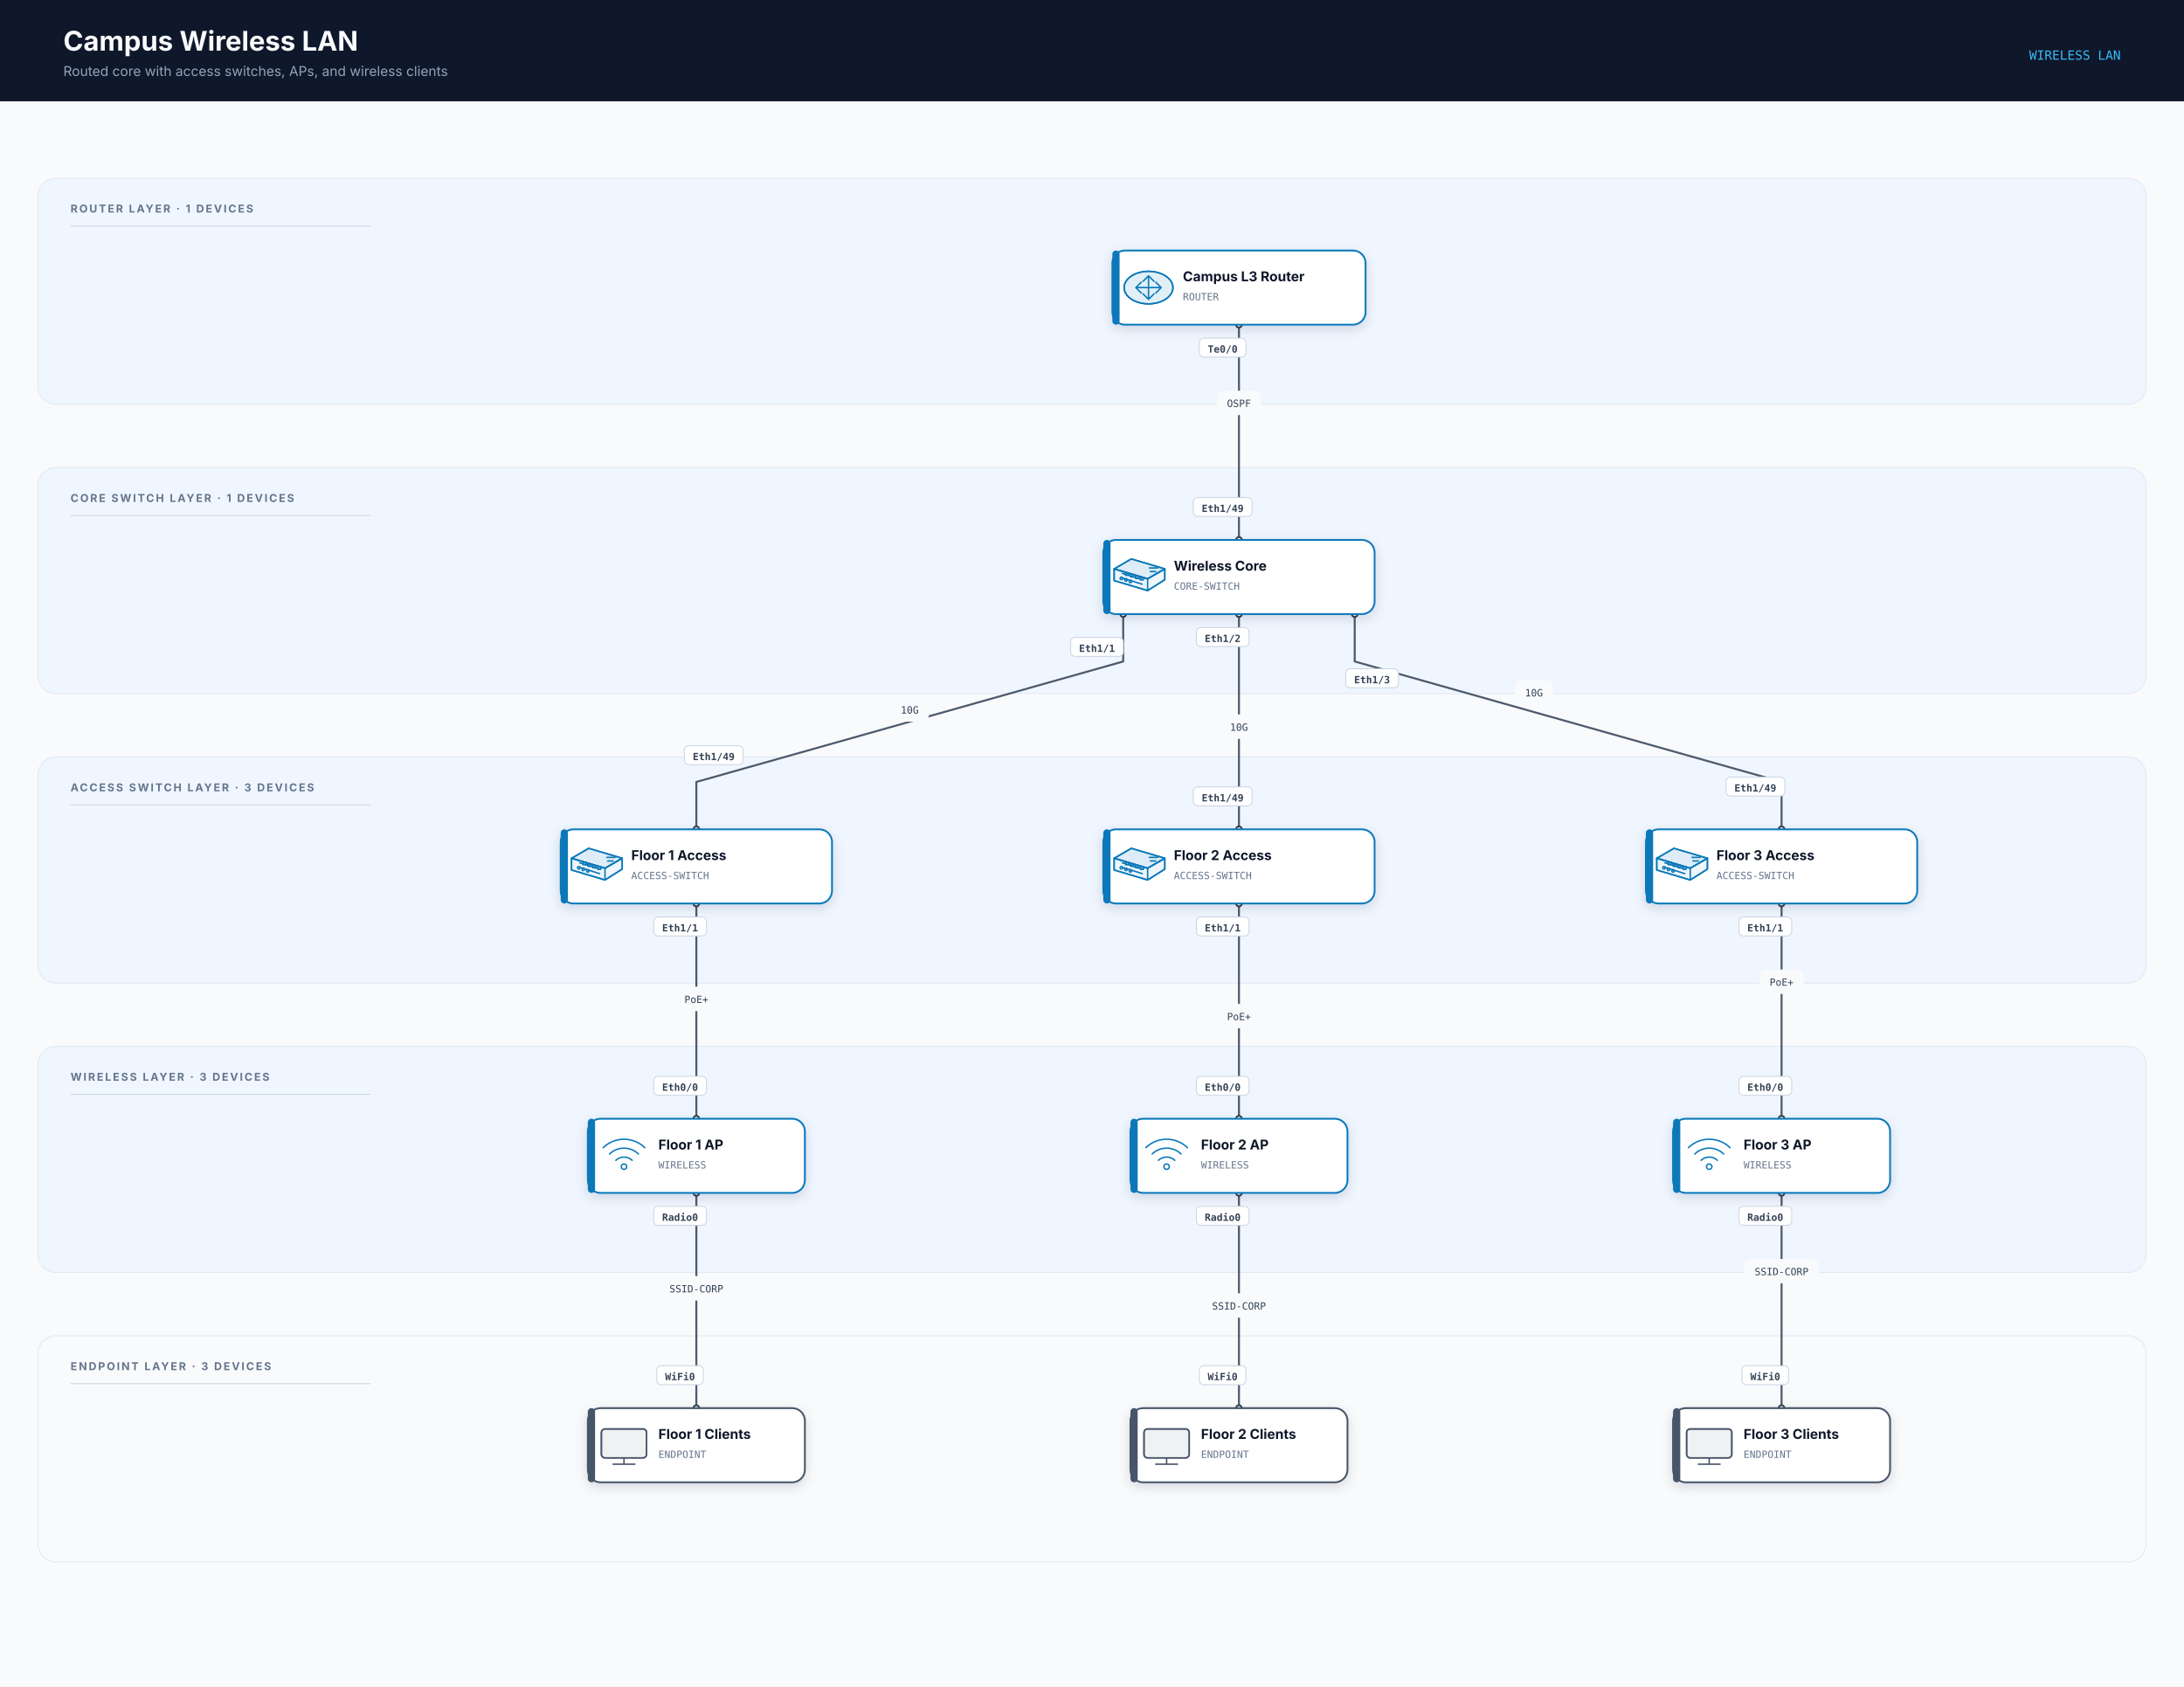
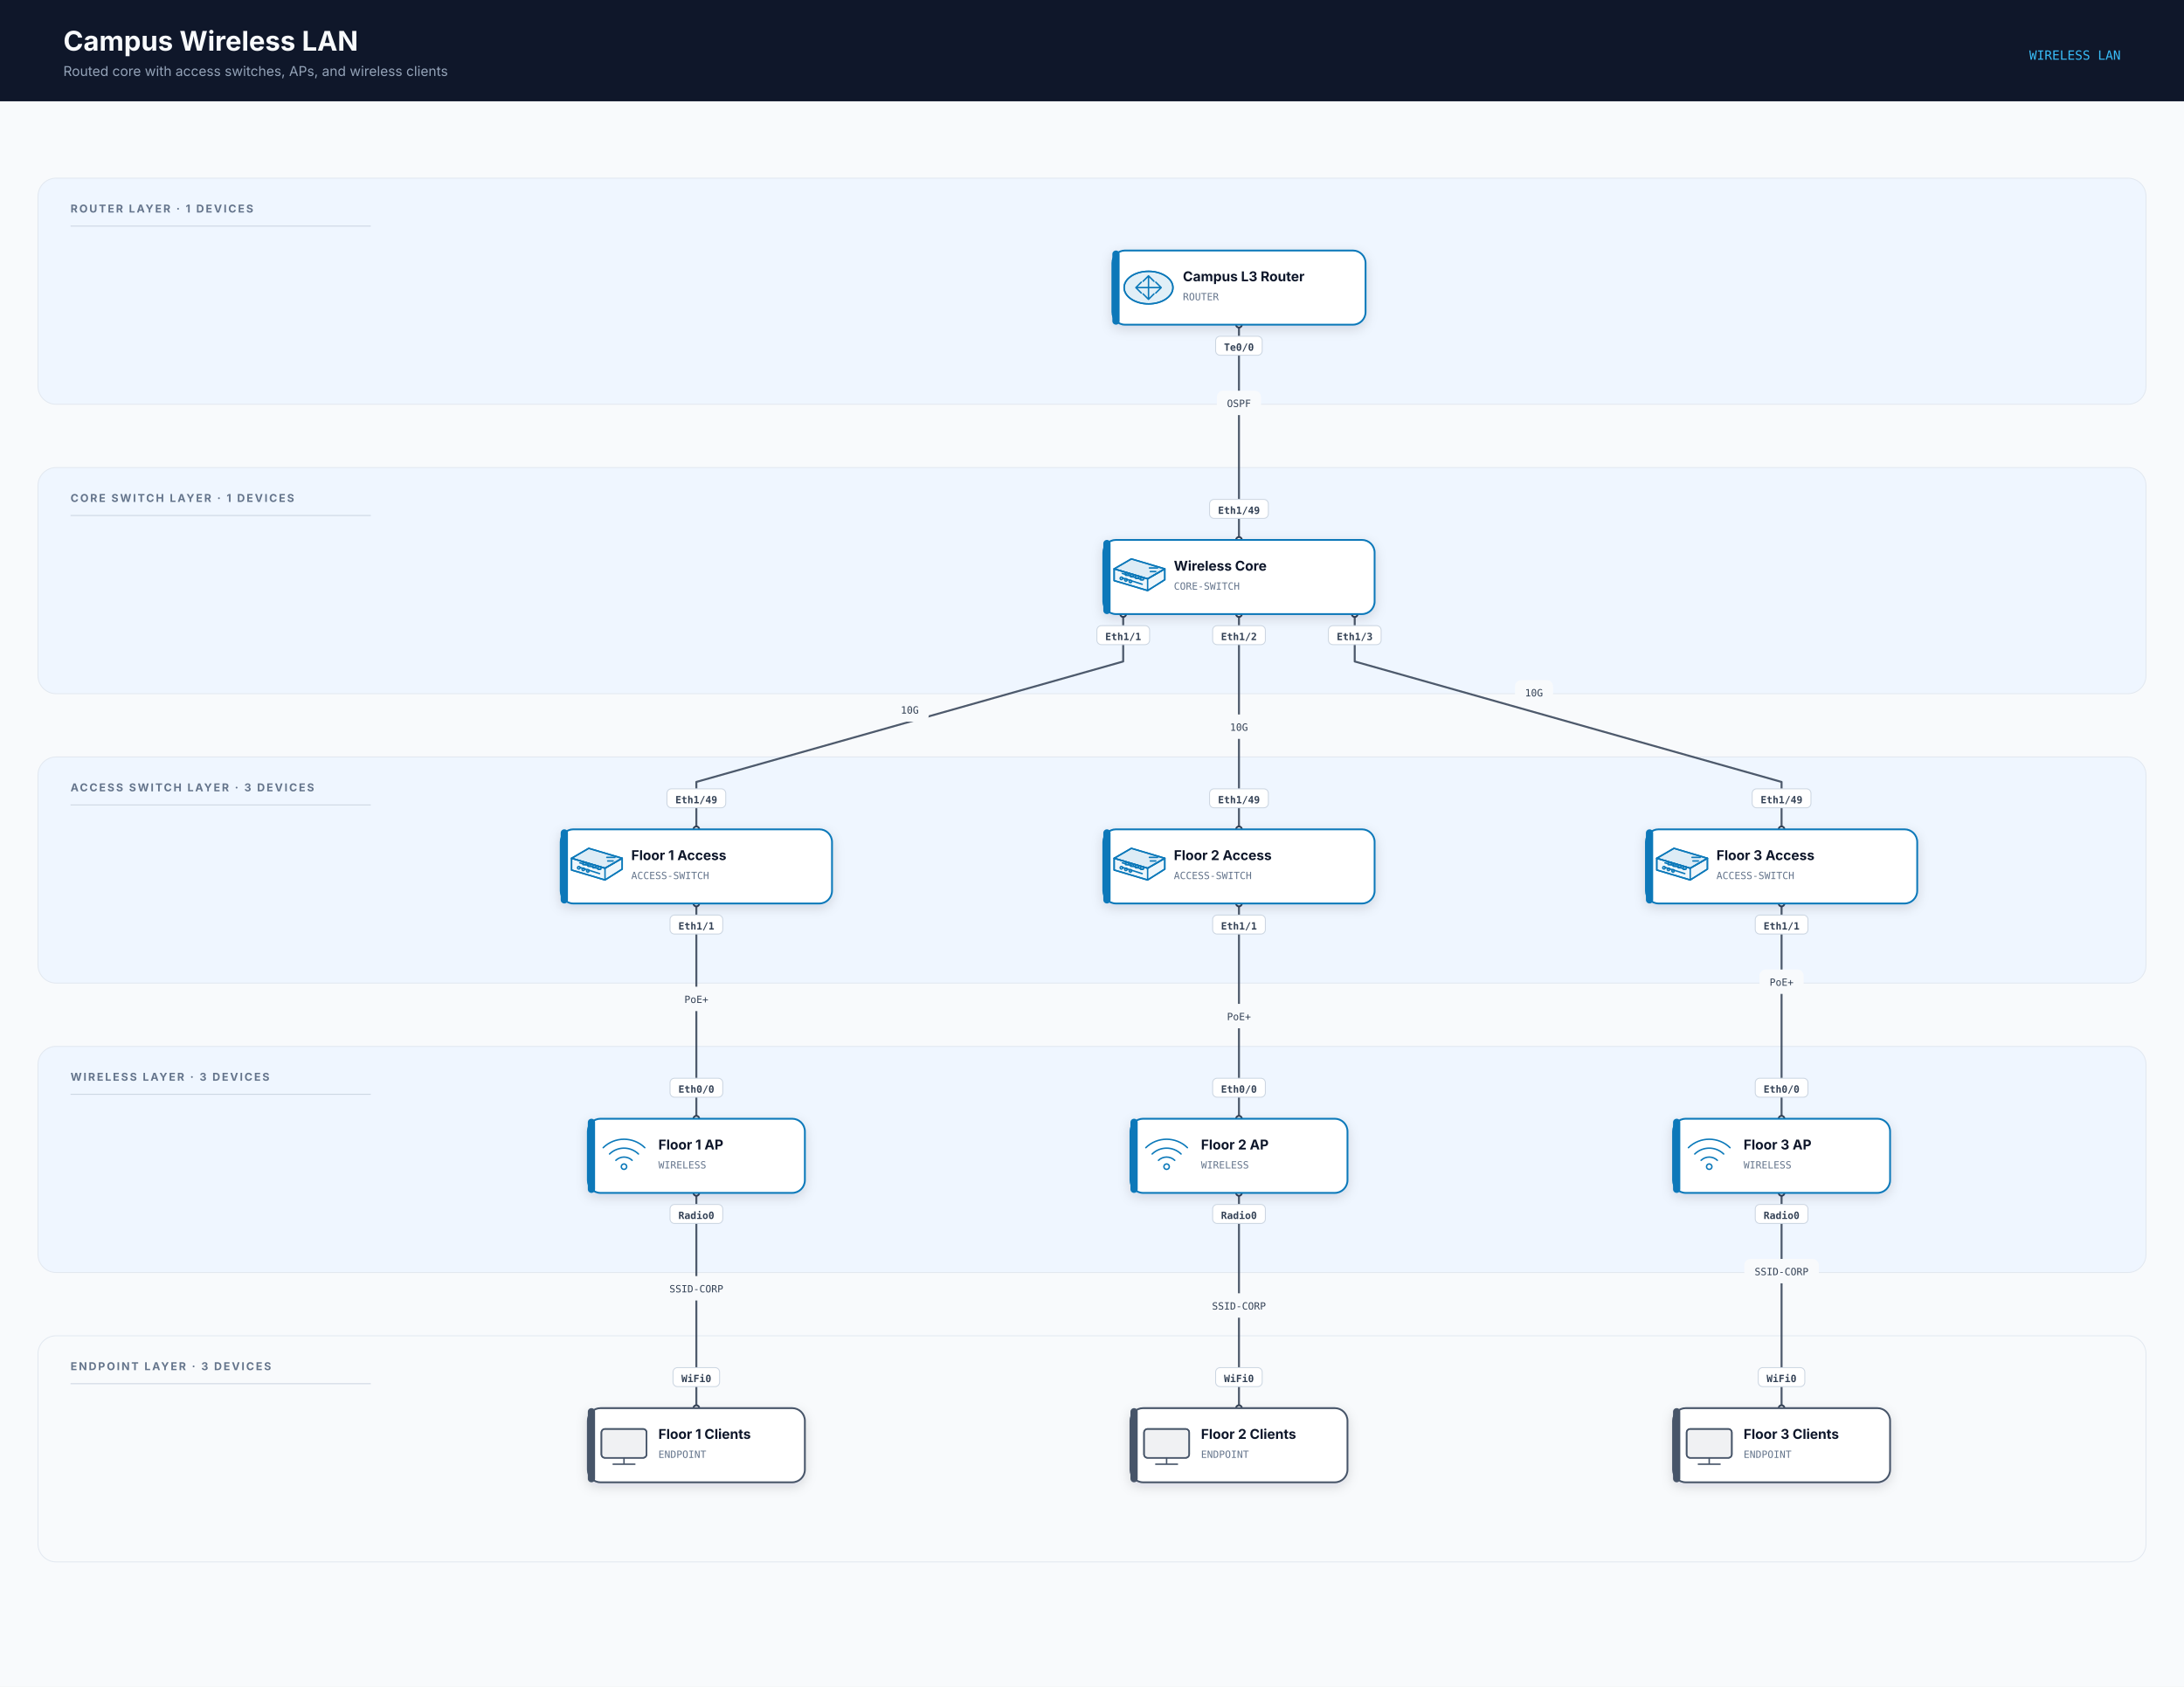
<svg xmlns="http://www.w3.org/2000/svg" class="theme-light" width="2415" height="1865" viewBox="0 0 2415 1865" role="img" shape-rendering="geometricPrecision">
  <defs>
    <filter id="shadow" x="-20%" y="-20%" width="140%" height="150%">
      <feDropShadow dx="0" dy="4" stdDeviation="6" flood-color="#0f172a" flood-opacity=".14" />
    </filter>
  </defs>
  <rect width="100%" height="100%" fill="#f8fafc" />
  <rect x="0" y="0" width="2415" height="112" fill="#0f172a" />
  <text x="70" y="56" fill="#f8fafc" font-family="Inter,Segoe UI,sans-serif" font-size="30" font-weight="700">Campus Wireless LAN</text>
  <text x="70" y="84" fill="#94a3b8" font-family="Inter,Segoe UI,sans-serif" font-size="15">Routed core with access switches, APs, and wireless clients</text>
  <text x="2345" y="66" text-anchor="end" fill="#38bdf8" font-family="ui-monospace,SFMono-Regular,monospace" font-size="14">WIRELESS LAN</text>
  <rect x="42" y="197.0" width="2331.0" height="250.0" rx="20" fill="#eff6ff" stroke="#e2e8f0" />
  <rect x="42" y="517.0" width="2331.0" height="250.0" rx="20" fill="#eff6ff" stroke="#e2e8f0" />
  <rect x="42" y="837.0" width="2331.0" height="250.0" rx="20" fill="#eff6ff" stroke="#e2e8f0" />
  <rect x="42" y="1157.0" width="2331.0" height="250.0" rx="20" fill="#eff6ff" stroke="#e2e8f0" />
  <rect x="42" y="1477.0" width="2331.0" height="250.0" rx="20" fill="#f8fafc" stroke="#e2e8f0" />
  <g id="row-headings">
    <g class="row-heading row-heading-router">
      <path d="M78 250.0 H410" stroke="#cbd5e1" stroke-width="1" />
      <text x="78" y="235.0" fill="#64748b" font-family="Inter,Segoe UI,sans-serif" font-size="12" font-weight="700" letter-spacing="1.8">ROUTER LAYER · 1 DEVICES</text>
    </g>
    <g class="row-heading row-heading-core-switch">
      <path d="M78 570.0 H410" stroke="#cbd5e1" stroke-width="1" />
      <text x="78" y="555.0" fill="#64748b" font-family="Inter,Segoe UI,sans-serif" font-size="12" font-weight="700" letter-spacing="1.8">CORE SWITCH LAYER · 1 DEVICES</text>
    </g>
    <g class="row-heading row-heading-access-switch">
      <path d="M78 890.0 H410" stroke="#cbd5e1" stroke-width="1" />
      <text x="78" y="875.0" fill="#64748b" font-family="Inter,Segoe UI,sans-serif" font-size="12" font-weight="700" letter-spacing="1.8">ACCESS SWITCH LAYER · 3 DEVICES</text>
    </g>
    <g class="row-heading row-heading-wireless">
      <path d="M78 1210.0 H410" stroke="#cbd5e1" stroke-width="1" />
      <text x="78" y="1195.0" fill="#64748b" font-family="Inter,Segoe UI,sans-serif" font-size="12" font-weight="700" letter-spacing="1.8">WIRELESS LAYER · 3 DEVICES</text>
    </g>
    <g class="row-heading row-heading-endpoint">
      <path d="M78 1530.0 H410" stroke="#cbd5e1" stroke-width="1" />
      <text x="78" y="1515.0" fill="#64748b" font-family="Inter,Segoe UI,sans-serif" font-size="12" font-weight="700" letter-spacing="1.8">ENDPOINT LAYER · 3 DEVICES</text>
    </g>
  </g>
  <g id="links">
    <g id="link-1" data-netdiag-kind="link">
      <path d="M 1370.0 359.0 V 411.4 L 1370.0 544.6 V 597.0" fill="none" stroke="#334155" stroke-width="2.2" stroke-linecap="round" stroke-linejoin="round" opacity=".86" />
      <circle cx="1370.0" cy="359.0" r="3.2" fill="#ffffff" stroke="#334155" stroke-width="2" />
      <circle cx="1370.0" cy="597.0" r="3.2" fill="#ffffff" stroke="#334155" stroke-width="2" />
    </g>
    <g id="link-2" data-netdiag-kind="link">
      <path d="M 1242.0 679.0 V 731.4 L 770.0 864.6 V 917.0" fill="none" stroke="#334155" stroke-width="2.2" stroke-linecap="round" stroke-linejoin="round" opacity=".86" />
      <circle cx="1242.0" cy="679.0" r="3.2" fill="#ffffff" stroke="#334155" stroke-width="2" />
      <circle cx="770.0" cy="917.0" r="3.2" fill="#ffffff" stroke="#334155" stroke-width="2" />
    </g>
    <g id="link-3" data-netdiag-kind="link">
      <path d="M 1370.0 679.0 V 731.4 L 1370.0 864.6 V 917.0" fill="none" stroke="#334155" stroke-width="2.2" stroke-linecap="round" stroke-linejoin="round" opacity=".86" />
      <circle cx="1370.0" cy="679.0" r="3.2" fill="#ffffff" stroke="#334155" stroke-width="2" />
      <circle cx="1370.0" cy="917.0" r="3.2" fill="#ffffff" stroke="#334155" stroke-width="2" />
    </g>
    <g id="link-4" data-netdiag-kind="link">
      <path d="M 1498.0 679.0 V 731.4 L 1970.0 864.6 V 917.0" fill="none" stroke="#334155" stroke-width="2.2" stroke-linecap="round" stroke-linejoin="round" opacity=".86" />
      <circle cx="1498.0" cy="679.0" r="3.2" fill="#ffffff" stroke="#334155" stroke-width="2" />
      <circle cx="1970.0" cy="917.0" r="3.2" fill="#ffffff" stroke="#334155" stroke-width="2" />
    </g>
    <g id="link-5" data-netdiag-kind="link">
      <path d="M 770.0 999.0 V 1051.4 L 770.0 1184.6 V 1237.0" fill="none" stroke="#334155" stroke-width="2.2" stroke-linecap="round" stroke-linejoin="round" opacity=".86" />
      <circle cx="770.0" cy="999.0" r="3.2" fill="#ffffff" stroke="#334155" stroke-width="2" />
      <circle cx="770.0" cy="1237.0" r="3.2" fill="#ffffff" stroke="#334155" stroke-width="2" />
    </g>
    <g id="link-6" data-netdiag-kind="link">
      <path d="M 1370.0 999.0 V 1051.4 L 1370.0 1184.6 V 1237.0" fill="none" stroke="#334155" stroke-width="2.2" stroke-linecap="round" stroke-linejoin="round" opacity=".86" />
      <circle cx="1370.0" cy="999.0" r="3.2" fill="#ffffff" stroke="#334155" stroke-width="2" />
      <circle cx="1370.0" cy="1237.0" r="3.2" fill="#ffffff" stroke="#334155" stroke-width="2" />
    </g>
    <g id="link-7" data-netdiag-kind="link">
      <path d="M 1970.0 999.0 V 1051.4 L 1970.0 1184.6 V 1237.0" fill="none" stroke="#334155" stroke-width="2.2" stroke-linecap="round" stroke-linejoin="round" opacity=".86" />
      <circle cx="1970.0" cy="999.0" r="3.2" fill="#ffffff" stroke="#334155" stroke-width="2" />
      <circle cx="1970.0" cy="1237.0" r="3.2" fill="#ffffff" stroke="#334155" stroke-width="2" />
    </g>
    <g id="link-8" data-netdiag-kind="link">
      <path d="M 770.0 1319.0 V 1371.4 L 770.0 1504.6 V 1557.0" fill="none" stroke="#334155" stroke-width="2.2" stroke-linecap="round" stroke-linejoin="round" opacity=".86" />
      <circle cx="770.0" cy="1319.0" r="3.2" fill="#ffffff" stroke="#334155" stroke-width="2" />
      <circle cx="770.0" cy="1557.0" r="3.2" fill="#ffffff" stroke="#334155" stroke-width="2" />
    </g>
    <g id="link-9" data-netdiag-kind="link">
      <path d="M 1370.0 1319.0 V 1371.4 L 1370.0 1504.6 V 1557.0" fill="none" stroke="#334155" stroke-width="2.2" stroke-linecap="round" stroke-linejoin="round" opacity=".86" />
      <circle cx="1370.0" cy="1319.0" r="3.2" fill="#ffffff" stroke="#334155" stroke-width="2" />
      <circle cx="1370.0" cy="1557.0" r="3.2" fill="#ffffff" stroke="#334155" stroke-width="2" />
    </g>
    <g id="link-10" data-netdiag-kind="link">
      <path d="M 1970.0 1319.0 V 1371.4 L 1970.0 1504.6 V 1557.0" fill="none" stroke="#334155" stroke-width="2.2" stroke-linecap="round" stroke-linejoin="round" opacity=".86" />
      <circle cx="1970.0" cy="1319.0" r="3.2" fill="#ffffff" stroke="#334155" stroke-width="2" />
      <circle cx="1970.0" cy="1557.0" r="3.2" fill="#ffffff" stroke="#334155" stroke-width="2" />
    </g>
  </g>
  <g id="nodes">
    <g id="access-01" data-netdiag-kind="node" filter="url(#shadow)">
      <rect x="620.0" y="917.0" width="300.0" height="82.0" rx="14" fill="#ffffff" stroke="#0878b9" stroke-width="2" />
      <rect x="620.0" y="917.0" width="8" height="82.0" rx="4" fill="#0878b9" />
      <g class="device-icon device-icon-access-switch" transform="translate(660.0 958.0)" stroke="#0878b9" fill="none" stroke-width="1.6" stroke-linecap="round" stroke-linejoin="round">
        <path d="M-28 -9 -9 -20 28 -9 9 2Z" fill="#0878b9" fill-opacity=".14" />
        <path d="M-28 -9 9 2 28 -9v12L9 15-28 4Z" fill="#0878b9" fill-opacity=".07" />
        <path d="M-28 -9 -9 -20 28 -9 9 2Z" />
        <path d="M-28 -9v13L9 15 28 3v-12M9 2v13" />
        <path d="M-19 -4 3 3M-19 1 3 8" />
        <rect x="-15.5" y="-4.5" width="3.5" height="2.7" rx=".5" />
        <rect x="-10" y="-2.8" width="3.5" height="2.7" rx=".5" />
        <rect x="-4.5" y="-1.1" width="3.5" height="2.7" rx=".5" />
        <rect x="1" y=".6" width="3.5" height="2.7" rx=".5" />
        <circle cx="-20" cy="1.5" r="1.4" />
        <circle cx="-15" cy="3.2" r="1.4" />
        <circle cx="-10" cy="4.9" r="1.4" />
        <path d="M11 -10h9M12 -6h6" />
      </g>
      <text class="node-title" x="698.0" y="951.0" fill="#0f172a" font-family="Inter,Segoe UI,Arial,sans-serif" font-size="15" font-weight="700">Floor 1 Access</text>
      <text x="698.0" y="972.0" fill="#64748b" font-family="ui-monospace,SFMono-Regular,monospace" font-size="11">ACCESS-SWITCH</text>
    </g>
    <g id="access-02" data-netdiag-kind="node" filter="url(#shadow)">
      <rect x="1220.0" y="917.0" width="300.0" height="82.0" rx="14" fill="#ffffff" stroke="#0878b9" stroke-width="2" />
      <rect x="1220.0" y="917.0" width="8" height="82.0" rx="4" fill="#0878b9" />
      <g class="device-icon device-icon-access-switch" transform="translate(1260.0 958.0)" stroke="#0878b9" fill="none" stroke-width="1.6" stroke-linecap="round" stroke-linejoin="round">
        <path d="M-28 -9 -9 -20 28 -9 9 2Z" fill="#0878b9" fill-opacity=".14" />
        <path d="M-28 -9 9 2 28 -9v12L9 15-28 4Z" fill="#0878b9" fill-opacity=".07" />
        <path d="M-28 -9 -9 -20 28 -9 9 2Z" />
        <path d="M-28 -9v13L9 15 28 3v-12M9 2v13" />
        <path d="M-19 -4 3 3M-19 1 3 8" />
        <rect x="-15.5" y="-4.5" width="3.5" height="2.7" rx=".5" />
        <rect x="-10" y="-2.8" width="3.5" height="2.7" rx=".5" />
        <rect x="-4.5" y="-1.1" width="3.5" height="2.7" rx=".5" />
        <rect x="1" y=".6" width="3.5" height="2.7" rx=".5" />
        <circle cx="-20" cy="1.5" r="1.4" />
        <circle cx="-15" cy="3.2" r="1.4" />
        <circle cx="-10" cy="4.9" r="1.4" />
        <path d="M11 -10h9M12 -6h6" />
      </g>
      <text class="node-title" x="1298.0" y="951.0" fill="#0f172a" font-family="Inter,Segoe UI,Arial,sans-serif" font-size="15" font-weight="700">Floor 2 Access</text>
      <text x="1298.0" y="972.0" fill="#64748b" font-family="ui-monospace,SFMono-Regular,monospace" font-size="11">ACCESS-SWITCH</text>
    </g>
    <g id="access-03" data-netdiag-kind="node" filter="url(#shadow)">
      <rect x="1820.0" y="917.0" width="300.0" height="82.0" rx="14" fill="#ffffff" stroke="#0878b9" stroke-width="2" />
      <rect x="1820.0" y="917.0" width="8" height="82.0" rx="4" fill="#0878b9" />
      <g class="device-icon device-icon-access-switch" transform="translate(1860.0 958.0)" stroke="#0878b9" fill="none" stroke-width="1.6" stroke-linecap="round" stroke-linejoin="round">
        <path d="M-28 -9 -9 -20 28 -9 9 2Z" fill="#0878b9" fill-opacity=".14" />
        <path d="M-28 -9 9 2 28 -9v12L9 15-28 4Z" fill="#0878b9" fill-opacity=".07" />
        <path d="M-28 -9 -9 -20 28 -9 9 2Z" />
        <path d="M-28 -9v13L9 15 28 3v-12M9 2v13" />
        <path d="M-19 -4 3 3M-19 1 3 8" />
        <rect x="-15.5" y="-4.5" width="3.5" height="2.7" rx=".5" />
        <rect x="-10" y="-2.8" width="3.5" height="2.7" rx=".5" />
        <rect x="-4.5" y="-1.1" width="3.5" height="2.7" rx=".5" />
        <rect x="1" y=".6" width="3.5" height="2.7" rx=".5" />
        <circle cx="-20" cy="1.5" r="1.4" />
        <circle cx="-15" cy="3.2" r="1.4" />
        <circle cx="-10" cy="4.9" r="1.4" />
        <path d="M11 -10h9M12 -6h6" />
      </g>
      <text class="node-title" x="1898.0" y="951.0" fill="#0f172a" font-family="Inter,Segoe UI,Arial,sans-serif" font-size="15" font-weight="700">Floor 3 Access</text>
      <text x="1898.0" y="972.0" fill="#64748b" font-family="ui-monospace,SFMono-Regular,monospace" font-size="11">ACCESS-SWITCH</text>
    </g>
    <g id="ap-01" data-netdiag-kind="node" filter="url(#shadow)">
      <rect x="650.0" y="1237.0" width="240.0" height="82.0" rx="14" fill="#ffffff" stroke="#0878b9" stroke-width="2" />
      <rect x="650.0" y="1237.0" width="8" height="82.0" rx="4" fill="#0878b9" />
      <g class="device-icon device-icon-wireless" transform="translate(690.0 1278.0)" stroke="#0878b9" fill="none" stroke-width="1.6" stroke-linecap="round" stroke-linejoin="round">
        <circle cx="0" cy="12" r="3" />
        <path d="M-9 5a13 13 0 0 1 18 0M-16-2a23 23 0 0 1 32 0M-23-9a33 33 0 0 1 46 0" />
      </g>
      <text class="node-title" x="728.0" y="1271.0" fill="#0f172a" font-family="Inter,Segoe UI,Arial,sans-serif" font-size="15" font-weight="700">Floor 1 AP</text>
      <text x="728.0" y="1292.0" fill="#64748b" font-family="ui-monospace,SFMono-Regular,monospace" font-size="11">WIRELESS</text>
    </g>
    <g id="ap-02" data-netdiag-kind="node" filter="url(#shadow)">
      <rect x="1250.0" y="1237.0" width="240.0" height="82.0" rx="14" fill="#ffffff" stroke="#0878b9" stroke-width="2" />
      <rect x="1250.0" y="1237.0" width="8" height="82.0" rx="4" fill="#0878b9" />
      <g class="device-icon device-icon-wireless" transform="translate(1290.0 1278.0)" stroke="#0878b9" fill="none" stroke-width="1.6" stroke-linecap="round" stroke-linejoin="round">
        <circle cx="0" cy="12" r="3" />
        <path d="M-9 5a13 13 0 0 1 18 0M-16-2a23 23 0 0 1 32 0M-23-9a33 33 0 0 1 46 0" />
      </g>
      <text class="node-title" x="1328.0" y="1271.0" fill="#0f172a" font-family="Inter,Segoe UI,Arial,sans-serif" font-size="15" font-weight="700">Floor 2 AP</text>
      <text x="1328.0" y="1292.0" fill="#64748b" font-family="ui-monospace,SFMono-Regular,monospace" font-size="11">WIRELESS</text>
    </g>
    <g id="ap-03" data-netdiag-kind="node" filter="url(#shadow)">
      <rect x="1850.0" y="1237.0" width="240.0" height="82.0" rx="14" fill="#ffffff" stroke="#0878b9" stroke-width="2" />
      <rect x="1850.0" y="1237.0" width="8" height="82.0" rx="4" fill="#0878b9" />
      <g class="device-icon device-icon-wireless" transform="translate(1890.0 1278.0)" stroke="#0878b9" fill="none" stroke-width="1.6" stroke-linecap="round" stroke-linejoin="round">
        <circle cx="0" cy="12" r="3" />
        <path d="M-9 5a13 13 0 0 1 18 0M-16-2a23 23 0 0 1 32 0M-23-9a33 33 0 0 1 46 0" />
      </g>
      <text class="node-title" x="1928.0" y="1271.0" fill="#0f172a" font-family="Inter,Segoe UI,Arial,sans-serif" font-size="15" font-weight="700">Floor 3 AP</text>
      <text x="1928.0" y="1292.0" fill="#64748b" font-family="ui-monospace,SFMono-Regular,monospace" font-size="11">WIRELESS</text>
    </g>
    <g id="campus-router" data-netdiag-kind="node" filter="url(#shadow)">
      <rect x="1230.0" y="277.0" width="280.0" height="82.0" rx="14" fill="#ffffff" stroke="#0878b9" stroke-width="2" />
      <rect x="1230.0" y="277.0" width="8" height="82.0" rx="4" fill="#0878b9" />
      <g class="device-icon device-icon-router" transform="translate(1270.0 318.0)" stroke="#0878b9" fill="none" stroke-width="1.6" stroke-linecap="round" stroke-linejoin="round">
        <ellipse cx="0" cy="0" rx="27" ry="18" fill="#0878b9" fill-opacity=".12" />
        <ellipse cx="0" cy="0" rx="27" ry="18" />
        <path d="M-14 0h28M8-6l6 6-6 6M14 0H-14M-8-6l-6 6 6 6" />
        <path d="M0-13v26M-6-7l6-6 6 6M-6 7l6 6 6-6" />
      </g>
      <text class="node-title" x="1308.0" y="311.0" fill="#0f172a" font-family="Inter,Segoe UI,Arial,sans-serif" font-size="15" font-weight="700">Campus L3 Router</text>
      <text x="1308.0" y="332.0" fill="#64748b" font-family="ui-monospace,SFMono-Regular,monospace" font-size="11">ROUTER</text>
    </g>
    <g id="clients-01" data-netdiag-kind="node" filter="url(#shadow)">
      <rect x="650.0" y="1557.0" width="240.0" height="82.0" rx="14" fill="#ffffff" stroke="#475569" stroke-width="2" />
      <rect x="650.0" y="1557.0" width="8" height="82.0" rx="4" fill="#475569" />
      <g class="device-icon device-icon-users" transform="translate(690.0 1598.0)" stroke="#475569" fill="none" stroke-width="1.6" stroke-linecap="round" stroke-linejoin="round">
        <rect x="-25" y="-18" width="50" height="32" rx="4" fill="#475569" fill-opacity=".08" />
        <rect x="-25" y="-18" width="50" height="32" rx="4" />
        <path d="M-12 21h24M0 14v7" />
      </g>
      <text class="node-title" x="728.0" y="1591.0" fill="#0f172a" font-family="Inter,Segoe UI,Arial,sans-serif" font-size="15" font-weight="700">Floor 1 Clients</text>
      <text x="728.0" y="1612.0" fill="#64748b" font-family="ui-monospace,SFMono-Regular,monospace" font-size="11">ENDPOINT</text>
    </g>
    <g id="clients-02" data-netdiag-kind="node" filter="url(#shadow)">
      <rect x="1250.0" y="1557.0" width="240.0" height="82.0" rx="14" fill="#ffffff" stroke="#475569" stroke-width="2" />
      <rect x="1250.0" y="1557.0" width="8" height="82.0" rx="4" fill="#475569" />
      <g class="device-icon device-icon-users" transform="translate(1290.0 1598.0)" stroke="#475569" fill="none" stroke-width="1.6" stroke-linecap="round" stroke-linejoin="round">
        <rect x="-25" y="-18" width="50" height="32" rx="4" fill="#475569" fill-opacity=".08" />
        <rect x="-25" y="-18" width="50" height="32" rx="4" />
        <path d="M-12 21h24M0 14v7" />
      </g>
      <text class="node-title" x="1328.0" y="1591.0" fill="#0f172a" font-family="Inter,Segoe UI,Arial,sans-serif" font-size="15" font-weight="700">Floor 2 Clients</text>
      <text x="1328.0" y="1612.0" fill="#64748b" font-family="ui-monospace,SFMono-Regular,monospace" font-size="11">ENDPOINT</text>
    </g>
    <g id="clients-03" data-netdiag-kind="node" filter="url(#shadow)">
      <rect x="1850.0" y="1557.0" width="240.0" height="82.0" rx="14" fill="#ffffff" stroke="#475569" stroke-width="2" />
      <rect x="1850.0" y="1557.0" width="8" height="82.0" rx="4" fill="#475569" />
      <g class="device-icon device-icon-users" transform="translate(1890.0 1598.0)" stroke="#475569" fill="none" stroke-width="1.6" stroke-linecap="round" stroke-linejoin="round">
        <rect x="-25" y="-18" width="50" height="32" rx="4" fill="#475569" fill-opacity=".08" />
        <rect x="-25" y="-18" width="50" height="32" rx="4" />
        <path d="M-12 21h24M0 14v7" />
      </g>
      <text class="node-title" x="1928.0" y="1591.0" fill="#0f172a" font-family="Inter,Segoe UI,Arial,sans-serif" font-size="15" font-weight="700">Floor 3 Clients</text>
      <text x="1928.0" y="1612.0" fill="#64748b" font-family="ui-monospace,SFMono-Regular,monospace" font-size="11">ENDPOINT</text>
    </g>
    <g id="core" data-netdiag-kind="node" filter="url(#shadow)">
      <rect x="1220.0" y="597.0" width="300.0" height="82.0" rx="14" fill="#ffffff" stroke="#0878b9" stroke-width="2" />
      <rect x="1220.0" y="597.0" width="8" height="82.0" rx="4" fill="#0878b9" />
      <g class="device-icon device-icon-core-switch" transform="translate(1260.0 638.0)" stroke="#0878b9" fill="none" stroke-width="1.6" stroke-linecap="round" stroke-linejoin="round">
        <path d="M-28 -9 -9 -20 28 -9 9 2Z" fill="#0878b9" fill-opacity=".14" />
        <path d="M-28 -9 9 2 28 -9v12L9 15-28 4Z" fill="#0878b9" fill-opacity=".07" />
        <path d="M-28 -9 -9 -20 28 -9 9 2Z" />
        <path d="M-28 -9v13L9 15 28 3v-12M9 2v13" />
        <path d="M-19 -4 3 3M-19 1 3 8" />
        <rect x="-15.5" y="-4.5" width="3.5" height="2.7" rx=".5" />
        <rect x="-10" y="-2.8" width="3.5" height="2.7" rx=".5" />
        <rect x="-4.5" y="-1.1" width="3.5" height="2.7" rx=".5" />
        <rect x="1" y=".6" width="3.5" height="2.7" rx=".5" />
        <circle cx="-20" cy="1.5" r="1.4" />
        <circle cx="-15" cy="3.2" r="1.4" />
        <circle cx="-10" cy="4.9" r="1.4" />
        <path d="M11 -10h9M12 -6h6" />
      </g>
      <text class="node-title" x="1298.0" y="631.0" fill="#0f172a" font-family="Inter,Segoe UI,Arial,sans-serif" font-size="15" font-weight="700">Wireless Core</text>
      <text x="1298.0" y="652.0" fill="#64748b" font-family="ui-monospace,SFMono-Regular,monospace" font-size="11">CORE-SWITCH</text>
    </g>
  </g>
  <g id="link-annotations" pointer-events="none">
    <g id="link-annotation-1" class="link-annotation">
-       <rect class="interface-label-badge" x="1326.2" y="373.9" width="51.5" height="21.0" rx="5.0" fill="#ffffff" stroke="#cbd5e1" stroke-width="1" />
-       <text class="interface-label-text" x="1352.0" y="389.9" text-anchor="middle" fill="#334155" font-family="ui-monospace,SFMono-Regular,monospace" font-size="11" font-weight="650">Te0/0</text>
-       <rect class="interface-label-badge" x="1319.5" y="550.1" width="65.0" height="21.0" rx="5.0" fill="#ffffff" stroke="#cbd5e1" stroke-width="1" />
-       <text class="interface-label-text" x="1352.0" y="566.1" text-anchor="middle" fill="#334155" font-family="ui-monospace,SFMono-Regular,monospace" font-size="11" font-weight="650">Eth1/49</text>
+       <rect class="interface-label-badge" x="1344.2" y="371.8" width="51.5" height="21.0" rx="5.0" fill="#ffffff" stroke="#cbd5e1" stroke-width="1" />
+       <text class="interface-label-text" x="1370.0" y="387.8" text-anchor="middle" fill="#334155" font-family="ui-monospace,SFMono-Regular,monospace" font-size="11" font-weight="650">Te0/0</text>
+       <rect class="interface-label-badge" x="1337.5" y="552.2" width="65.0" height="21.0" rx="5.0" fill="#ffffff" stroke="#cbd5e1" stroke-width="1" />
+       <text class="interface-label-text" x="1370.0" y="568.2" text-anchor="middle" fill="#334155" font-family="ui-monospace,SFMono-Regular,monospace" font-size="11" font-weight="650">Eth1/49</text>
      <rect class="label-mask" x="1347.6" y="434.0" width="44.8" height="23" rx="5" fill="#f8fafc" stroke="#f8fafc" stroke-width="4" />
      <text x="1370.0" y="450.0" text-anchor="middle" fill="#334155" font-family="ui-monospace,SFMono-Regular,monospace" font-size="11" font-weight="500">OSPF</text>
    </g>
    <g id="link-annotation-2" class="link-annotation">
-       <rect class="interface-label-badge" x="1183.9" y="704.8" width="58.3" height="21.0" rx="5.0" fill="#ffffff" stroke="#cbd5e1" stroke-width="1" />
-       <text class="interface-label-text" x="1213.0" y="720.8" text-anchor="middle" fill="#334155" font-family="ui-monospace,SFMono-Regular,monospace" font-size="11" font-weight="650">Eth1/1</text>
-       <rect class="interface-label-badge" x="756.7" y="824.5" width="65.0" height="21.0" rx="5.0" fill="#ffffff" stroke="#cbd5e1" stroke-width="1" />
-       <text class="interface-label-text" x="789.2" y="840.5" text-anchor="middle" fill="#334155" font-family="ui-monospace,SFMono-Regular,monospace" font-size="11" font-weight="650">Eth1/49</text>
+       <rect class="interface-label-badge" x="1212.9" y="691.8" width="58.3" height="21.0" rx="5.0" fill="#ffffff" stroke="#cbd5e1" stroke-width="1" />
+       <text class="interface-label-text" x="1242.0" y="707.8" text-anchor="middle" fill="#334155" font-family="ui-monospace,SFMono-Regular,monospace" font-size="11" font-weight="650">Eth1/1</text>
+       <rect class="interface-label-badge" x="737.5" y="872.2" width="65.0" height="21.0" rx="5.0" fill="#ffffff" stroke="#cbd5e1" stroke-width="1" />
+       <text class="interface-label-text" x="770.0" y="888.2" text-anchor="middle" fill="#334155" font-family="ui-monospace,SFMono-Regular,monospace" font-size="11" font-weight="650">Eth1/49</text>
      <rect class="label-mask" x="986.9" y="773.0" width="38.1" height="23" rx="5" fill="#f8fafc" stroke="#f8fafc" stroke-width="4" />
      <text x="1006.0" y="789.0" text-anchor="middle" fill="#334155" font-family="ui-monospace,SFMono-Regular,monospace" font-size="11" font-weight="500">10G</text>
    </g>
    <g id="link-annotation-3" class="link-annotation">
-       <rect class="interface-label-badge" x="1322.9" y="693.9" width="58.3" height="21.0" rx="5.0" fill="#ffffff" stroke="#cbd5e1" stroke-width="1" />
-       <text class="interface-label-text" x="1352.0" y="709.9" text-anchor="middle" fill="#334155" font-family="ui-monospace,SFMono-Regular,monospace" font-size="11" font-weight="650">Eth1/2</text>
-       <rect class="interface-label-badge" x="1319.5" y="870.1" width="65.0" height="21.0" rx="5.0" fill="#ffffff" stroke="#cbd5e1" stroke-width="1" />
-       <text class="interface-label-text" x="1352.0" y="886.1" text-anchor="middle" fill="#334155" font-family="ui-monospace,SFMono-Regular,monospace" font-size="11" font-weight="650">Eth1/49</text>
+       <rect class="interface-label-badge" x="1340.9" y="691.8" width="58.3" height="21.0" rx="5.0" fill="#ffffff" stroke="#cbd5e1" stroke-width="1" />
+       <text class="interface-label-text" x="1370.0" y="707.8" text-anchor="middle" fill="#334155" font-family="ui-monospace,SFMono-Regular,monospace" font-size="11" font-weight="650">Eth1/2</text>
+       <rect class="interface-label-badge" x="1337.5" y="872.2" width="65.0" height="21.0" rx="5.0" fill="#ffffff" stroke="#cbd5e1" stroke-width="1" />
+       <text class="interface-label-text" x="1370.0" y="888.2" text-anchor="middle" fill="#334155" font-family="ui-monospace,SFMono-Regular,monospace" font-size="11" font-weight="650">Eth1/49</text>
      <rect class="label-mask" x="1350.9" y="792.0" width="38.1" height="23" rx="5" fill="#f8fafc" stroke="#f8fafc" stroke-width="4" />
      <text x="1370.0" y="808.0" text-anchor="middle" fill="#334155" font-family="ui-monospace,SFMono-Regular,monospace" font-size="11" font-weight="500">10G</text>
    </g>
    <g id="link-annotation-4" class="link-annotation">
-       <rect class="interface-label-badge" x="1488.1" y="739.5" width="58.3" height="21.0" rx="5.0" fill="#ffffff" stroke="#cbd5e1" stroke-width="1" />
-       <text class="interface-label-text" x="1517.2" y="755.5" text-anchor="middle" fill="#334155" font-family="ui-monospace,SFMono-Regular,monospace" font-size="11" font-weight="650">Eth1/3</text>
-       <rect class="interface-label-badge" x="1908.6" y="859.2" width="65.0" height="21.0" rx="5.0" fill="#ffffff" stroke="#cbd5e1" stroke-width="1" />
-       <text class="interface-label-text" x="1941.0" y="875.2" text-anchor="middle" fill="#334155" font-family="ui-monospace,SFMono-Regular,monospace" font-size="11" font-weight="650">Eth1/49</text>
+       <rect class="interface-label-badge" x="1468.9" y="691.8" width="58.3" height="21.0" rx="5.0" fill="#ffffff" stroke="#cbd5e1" stroke-width="1" />
+       <text class="interface-label-text" x="1498.0" y="707.8" text-anchor="middle" fill="#334155" font-family="ui-monospace,SFMono-Regular,monospace" font-size="11" font-weight="650">Eth1/3</text>
+       <rect class="interface-label-badge" x="1937.5" y="872.2" width="65.0" height="21.0" rx="5.0" fill="#ffffff" stroke="#cbd5e1" stroke-width="1" />
+       <text class="interface-label-text" x="1970.0" y="888.2" text-anchor="middle" fill="#334155" font-family="ui-monospace,SFMono-Regular,monospace" font-size="11" font-weight="650">Eth1/49</text>
      <rect class="label-mask" x="1677.2" y="754.0" width="38.1" height="23" rx="5" fill="#f8fafc" stroke="#f8fafc" stroke-width="4" />
      <text x="1696.2" y="770.0" text-anchor="middle" fill="#334155" font-family="ui-monospace,SFMono-Regular,monospace" font-size="11" font-weight="500">10G</text>
    </g>
    <g id="link-annotation-5" class="link-annotation">
-       <rect class="interface-label-badge" x="722.9" y="1013.9" width="58.3" height="21.0" rx="5.0" fill="#ffffff" stroke="#cbd5e1" stroke-width="1" />
-       <text class="interface-label-text" x="752.0" y="1029.9" text-anchor="middle" fill="#334155" font-family="ui-monospace,SFMono-Regular,monospace" font-size="11" font-weight="650">Eth1/1</text>
-       <rect class="interface-label-badge" x="722.9" y="1190.1" width="58.3" height="21.0" rx="5.0" fill="#ffffff" stroke="#cbd5e1" stroke-width="1" />
-       <text class="interface-label-text" x="752.0" y="1206.1" text-anchor="middle" fill="#334155" font-family="ui-monospace,SFMono-Regular,monospace" font-size="11" font-weight="650">Eth0/0</text>
+       <rect class="interface-label-badge" x="740.9" y="1011.8" width="58.3" height="21.0" rx="5.0" fill="#ffffff" stroke="#cbd5e1" stroke-width="1" />
+       <text class="interface-label-text" x="770.0" y="1027.8" text-anchor="middle" fill="#334155" font-family="ui-monospace,SFMono-Regular,monospace" font-size="11" font-weight="650">Eth1/1</text>
+       <rect class="interface-label-badge" x="740.9" y="1192.2" width="58.3" height="21.0" rx="5.0" fill="#ffffff" stroke="#cbd5e1" stroke-width="1" />
+       <text class="interface-label-text" x="770.0" y="1208.2" text-anchor="middle" fill="#334155" font-family="ui-monospace,SFMono-Regular,monospace" font-size="11" font-weight="650">Eth0/0</text>
      <rect class="label-mask" x="747.6" y="1093.0" width="44.8" height="23" rx="5" fill="#f8fafc" stroke="#f8fafc" stroke-width="4" />
      <text x="770.0" y="1109.0" text-anchor="middle" fill="#334155" font-family="ui-monospace,SFMono-Regular,monospace" font-size="11" font-weight="500">PoE+</text>
    </g>
    <g id="link-annotation-6" class="link-annotation">
-       <rect class="interface-label-badge" x="1322.9" y="1013.9" width="58.3" height="21.0" rx="5.0" fill="#ffffff" stroke="#cbd5e1" stroke-width="1" />
-       <text class="interface-label-text" x="1352.0" y="1029.9" text-anchor="middle" fill="#334155" font-family="ui-monospace,SFMono-Regular,monospace" font-size="11" font-weight="650">Eth1/1</text>
-       <rect class="interface-label-badge" x="1322.9" y="1190.1" width="58.3" height="21.0" rx="5.0" fill="#ffffff" stroke="#cbd5e1" stroke-width="1" />
-       <text class="interface-label-text" x="1352.0" y="1206.1" text-anchor="middle" fill="#334155" font-family="ui-monospace,SFMono-Regular,monospace" font-size="11" font-weight="650">Eth0/0</text>
+       <rect class="interface-label-badge" x="1340.9" y="1011.8" width="58.3" height="21.0" rx="5.0" fill="#ffffff" stroke="#cbd5e1" stroke-width="1" />
+       <text class="interface-label-text" x="1370.0" y="1027.8" text-anchor="middle" fill="#334155" font-family="ui-monospace,SFMono-Regular,monospace" font-size="11" font-weight="650">Eth1/1</text>
+       <rect class="interface-label-badge" x="1340.9" y="1192.2" width="58.3" height="21.0" rx="5.0" fill="#ffffff" stroke="#cbd5e1" stroke-width="1" />
+       <text class="interface-label-text" x="1370.0" y="1208.2" text-anchor="middle" fill="#334155" font-family="ui-monospace,SFMono-Regular,monospace" font-size="11" font-weight="650">Eth0/0</text>
      <rect class="label-mask" x="1347.6" y="1112.0" width="44.8" height="23" rx="5" fill="#f8fafc" stroke="#f8fafc" stroke-width="4" />
      <text x="1370.0" y="1128.0" text-anchor="middle" fill="#334155" font-family="ui-monospace,SFMono-Regular,monospace" font-size="11" font-weight="500">PoE+</text>
    </g>
    <g id="link-annotation-7" class="link-annotation">
-       <rect class="interface-label-badge" x="1922.9" y="1013.9" width="58.3" height="21.0" rx="5.0" fill="#ffffff" stroke="#cbd5e1" stroke-width="1" />
-       <text class="interface-label-text" x="1952.0" y="1029.9" text-anchor="middle" fill="#334155" font-family="ui-monospace,SFMono-Regular,monospace" font-size="11" font-weight="650">Eth1/1</text>
-       <rect class="interface-label-badge" x="1922.9" y="1190.1" width="58.3" height="21.0" rx="5.0" fill="#ffffff" stroke="#cbd5e1" stroke-width="1" />
-       <text class="interface-label-text" x="1952.0" y="1206.1" text-anchor="middle" fill="#334155" font-family="ui-monospace,SFMono-Regular,monospace" font-size="11" font-weight="650">Eth0/0</text>
+       <rect class="interface-label-badge" x="1940.9" y="1011.8" width="58.3" height="21.0" rx="5.0" fill="#ffffff" stroke="#cbd5e1" stroke-width="1" />
+       <text class="interface-label-text" x="1970.0" y="1027.8" text-anchor="middle" fill="#334155" font-family="ui-monospace,SFMono-Regular,monospace" font-size="11" font-weight="650">Eth1/1</text>
+       <rect class="interface-label-badge" x="1940.9" y="1192.2" width="58.3" height="21.0" rx="5.0" fill="#ffffff" stroke="#cbd5e1" stroke-width="1" />
+       <text class="interface-label-text" x="1970.0" y="1208.2" text-anchor="middle" fill="#334155" font-family="ui-monospace,SFMono-Regular,monospace" font-size="11" font-weight="650">Eth0/0</text>
      <rect class="label-mask" x="1947.6" y="1074.0" width="44.8" height="23" rx="5" fill="#f8fafc" stroke="#f8fafc" stroke-width="4" />
      <text x="1970.0" y="1090.0" text-anchor="middle" fill="#334155" font-family="ui-monospace,SFMono-Regular,monospace" font-size="11" font-weight="500">PoE+</text>
    </g>
    <g id="link-annotation-8" class="link-annotation">
-       <rect class="interface-label-badge" x="722.9" y="1333.9" width="58.3" height="21.0" rx="5.0" fill="#ffffff" stroke="#cbd5e1" stroke-width="1" />
-       <text class="interface-label-text" x="752.0" y="1349.9" text-anchor="middle" fill="#334155" font-family="ui-monospace,SFMono-Regular,monospace" font-size="11" font-weight="650">Radio0</text>
-       <rect class="interface-label-badge" x="726.2" y="1510.1" width="51.5" height="21.0" rx="5.0" fill="#ffffff" stroke="#cbd5e1" stroke-width="1" />
-       <text class="interface-label-text" x="752.0" y="1526.1" text-anchor="middle" fill="#334155" font-family="ui-monospace,SFMono-Regular,monospace" font-size="11" font-weight="650">WiFi0</text>
+       <rect class="interface-label-badge" x="740.9" y="1331.8" width="58.3" height="21.0" rx="5.0" fill="#ffffff" stroke="#cbd5e1" stroke-width="1" />
+       <text class="interface-label-text" x="770.0" y="1347.8" text-anchor="middle" fill="#334155" font-family="ui-monospace,SFMono-Regular,monospace" font-size="11" font-weight="650">Radio0</text>
+       <rect class="interface-label-badge" x="744.2" y="1512.2" width="51.5" height="21.0" rx="5.0" fill="#ffffff" stroke="#cbd5e1" stroke-width="1" />
+       <text class="interface-label-text" x="770.0" y="1528.2" text-anchor="middle" fill="#334155" font-family="ui-monospace,SFMono-Regular,monospace" font-size="11" font-weight="650">WiFi0</text>
      <rect class="label-mask" x="730.8" y="1413.0" width="78.4" height="23" rx="5" fill="#f8fafc" stroke="#f8fafc" stroke-width="4" />
      <text x="770.0" y="1429.0" text-anchor="middle" fill="#334155" font-family="ui-monospace,SFMono-Regular,monospace" font-size="11" font-weight="500">SSID-CORP</text>
    </g>
    <g id="link-annotation-9" class="link-annotation">
-       <rect class="interface-label-badge" x="1322.9" y="1333.9" width="58.3" height="21.0" rx="5.0" fill="#ffffff" stroke="#cbd5e1" stroke-width="1" />
-       <text class="interface-label-text" x="1352.0" y="1349.9" text-anchor="middle" fill="#334155" font-family="ui-monospace,SFMono-Regular,monospace" font-size="11" font-weight="650">Radio0</text>
-       <rect class="interface-label-badge" x="1326.2" y="1510.1" width="51.5" height="21.0" rx="5.0" fill="#ffffff" stroke="#cbd5e1" stroke-width="1" />
-       <text class="interface-label-text" x="1352.0" y="1526.1" text-anchor="middle" fill="#334155" font-family="ui-monospace,SFMono-Regular,monospace" font-size="11" font-weight="650">WiFi0</text>
+       <rect class="interface-label-badge" x="1340.9" y="1331.8" width="58.3" height="21.0" rx="5.0" fill="#ffffff" stroke="#cbd5e1" stroke-width="1" />
+       <text class="interface-label-text" x="1370.0" y="1347.8" text-anchor="middle" fill="#334155" font-family="ui-monospace,SFMono-Regular,monospace" font-size="11" font-weight="650">Radio0</text>
+       <rect class="interface-label-badge" x="1344.2" y="1512.2" width="51.5" height="21.0" rx="5.0" fill="#ffffff" stroke="#cbd5e1" stroke-width="1" />
+       <text class="interface-label-text" x="1370.0" y="1528.2" text-anchor="middle" fill="#334155" font-family="ui-monospace,SFMono-Regular,monospace" font-size="11" font-weight="650">WiFi0</text>
      <rect class="label-mask" x="1330.8" y="1432.0" width="78.4" height="23" rx="5" fill="#f8fafc" stroke="#f8fafc" stroke-width="4" />
      <text x="1370.0" y="1448.0" text-anchor="middle" fill="#334155" font-family="ui-monospace,SFMono-Regular,monospace" font-size="11" font-weight="500">SSID-CORP</text>
    </g>
    <g id="link-annotation-10" class="link-annotation">
-       <rect class="interface-label-badge" x="1922.9" y="1333.9" width="58.3" height="21.0" rx="5.0" fill="#ffffff" stroke="#cbd5e1" stroke-width="1" />
-       <text class="interface-label-text" x="1952.0" y="1349.9" text-anchor="middle" fill="#334155" font-family="ui-monospace,SFMono-Regular,monospace" font-size="11" font-weight="650">Radio0</text>
-       <rect class="interface-label-badge" x="1926.2" y="1510.1" width="51.5" height="21.0" rx="5.0" fill="#ffffff" stroke="#cbd5e1" stroke-width="1" />
-       <text class="interface-label-text" x="1952.0" y="1526.1" text-anchor="middle" fill="#334155" font-family="ui-monospace,SFMono-Regular,monospace" font-size="11" font-weight="650">WiFi0</text>
+       <rect class="interface-label-badge" x="1940.9" y="1331.8" width="58.3" height="21.0" rx="5.0" fill="#ffffff" stroke="#cbd5e1" stroke-width="1" />
+       <text class="interface-label-text" x="1970.0" y="1347.8" text-anchor="middle" fill="#334155" font-family="ui-monospace,SFMono-Regular,monospace" font-size="11" font-weight="650">Radio0</text>
+       <rect class="interface-label-badge" x="1944.2" y="1512.2" width="51.5" height="21.0" rx="5.0" fill="#ffffff" stroke="#cbd5e1" stroke-width="1" />
+       <text class="interface-label-text" x="1970.0" y="1528.2" text-anchor="middle" fill="#334155" font-family="ui-monospace,SFMono-Regular,monospace" font-size="11" font-weight="650">WiFi0</text>
      <rect class="label-mask" x="1930.8" y="1394.0" width="78.4" height="23" rx="5" fill="#f8fafc" stroke="#f8fafc" stroke-width="4" />
      <text x="1970.0" y="1410.0" text-anchor="middle" fill="#334155" font-family="ui-monospace,SFMono-Regular,monospace" font-size="11" font-weight="500">SSID-CORP</text>
    </g>
  </g>
</svg>
